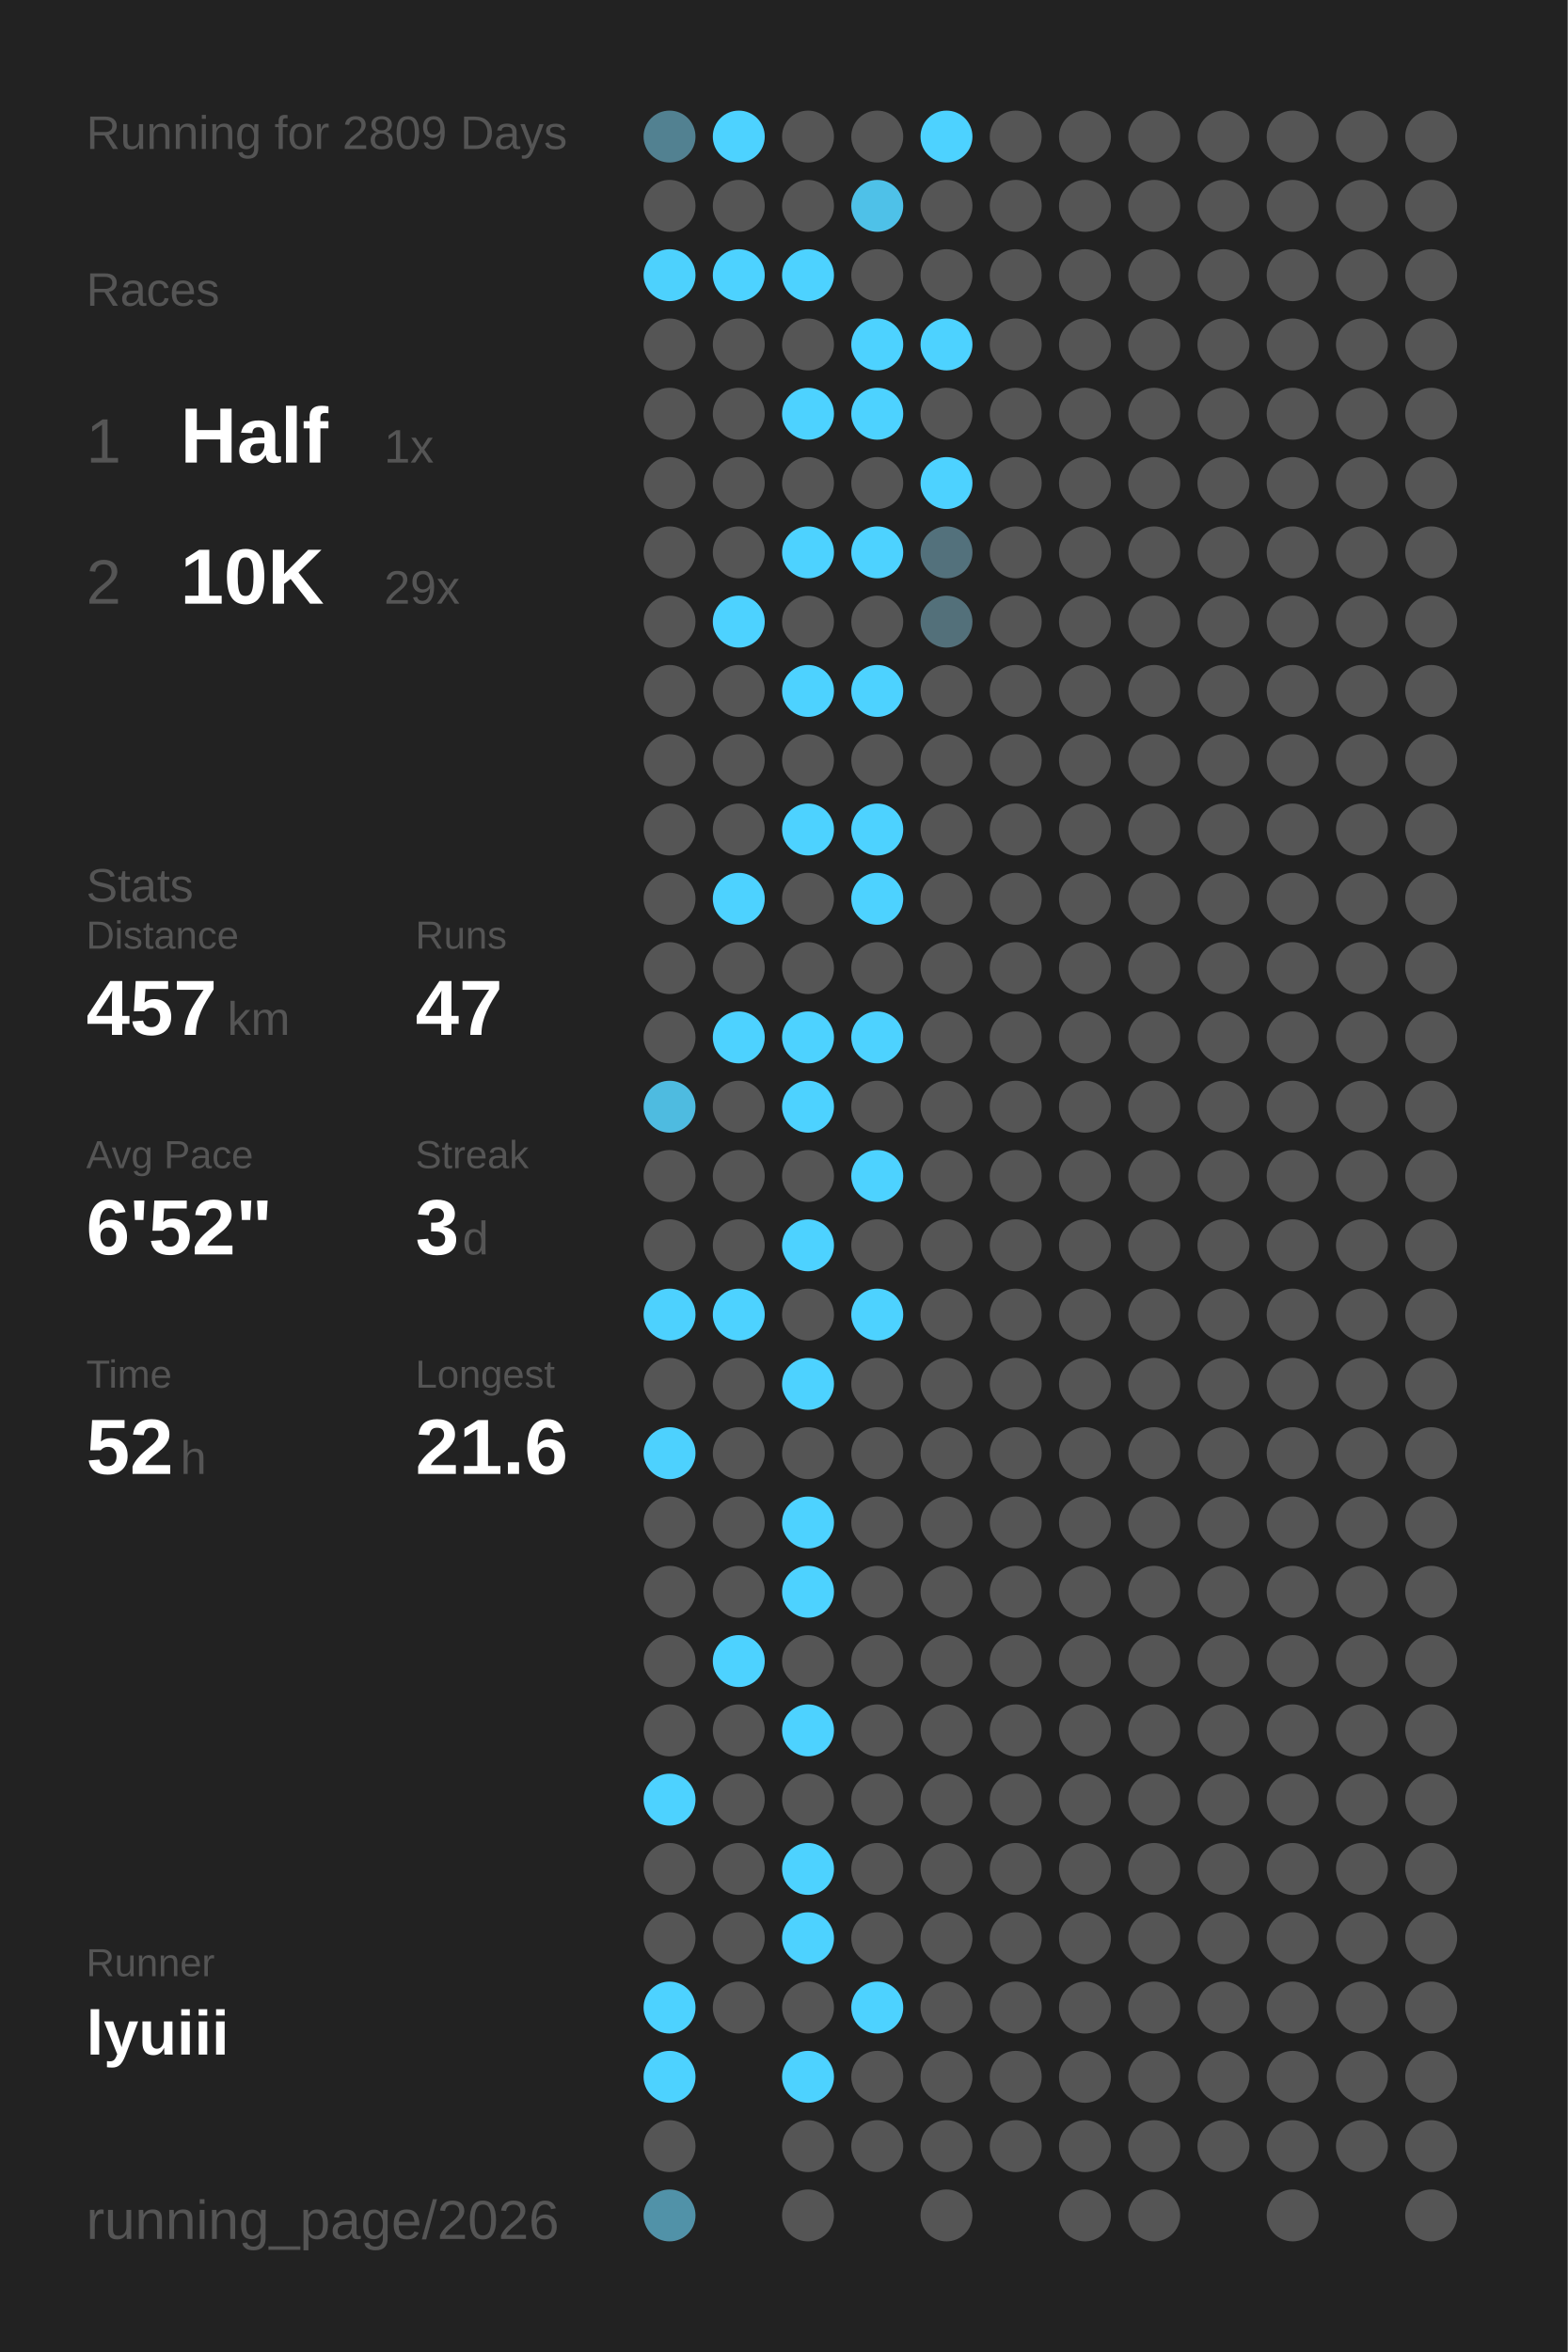
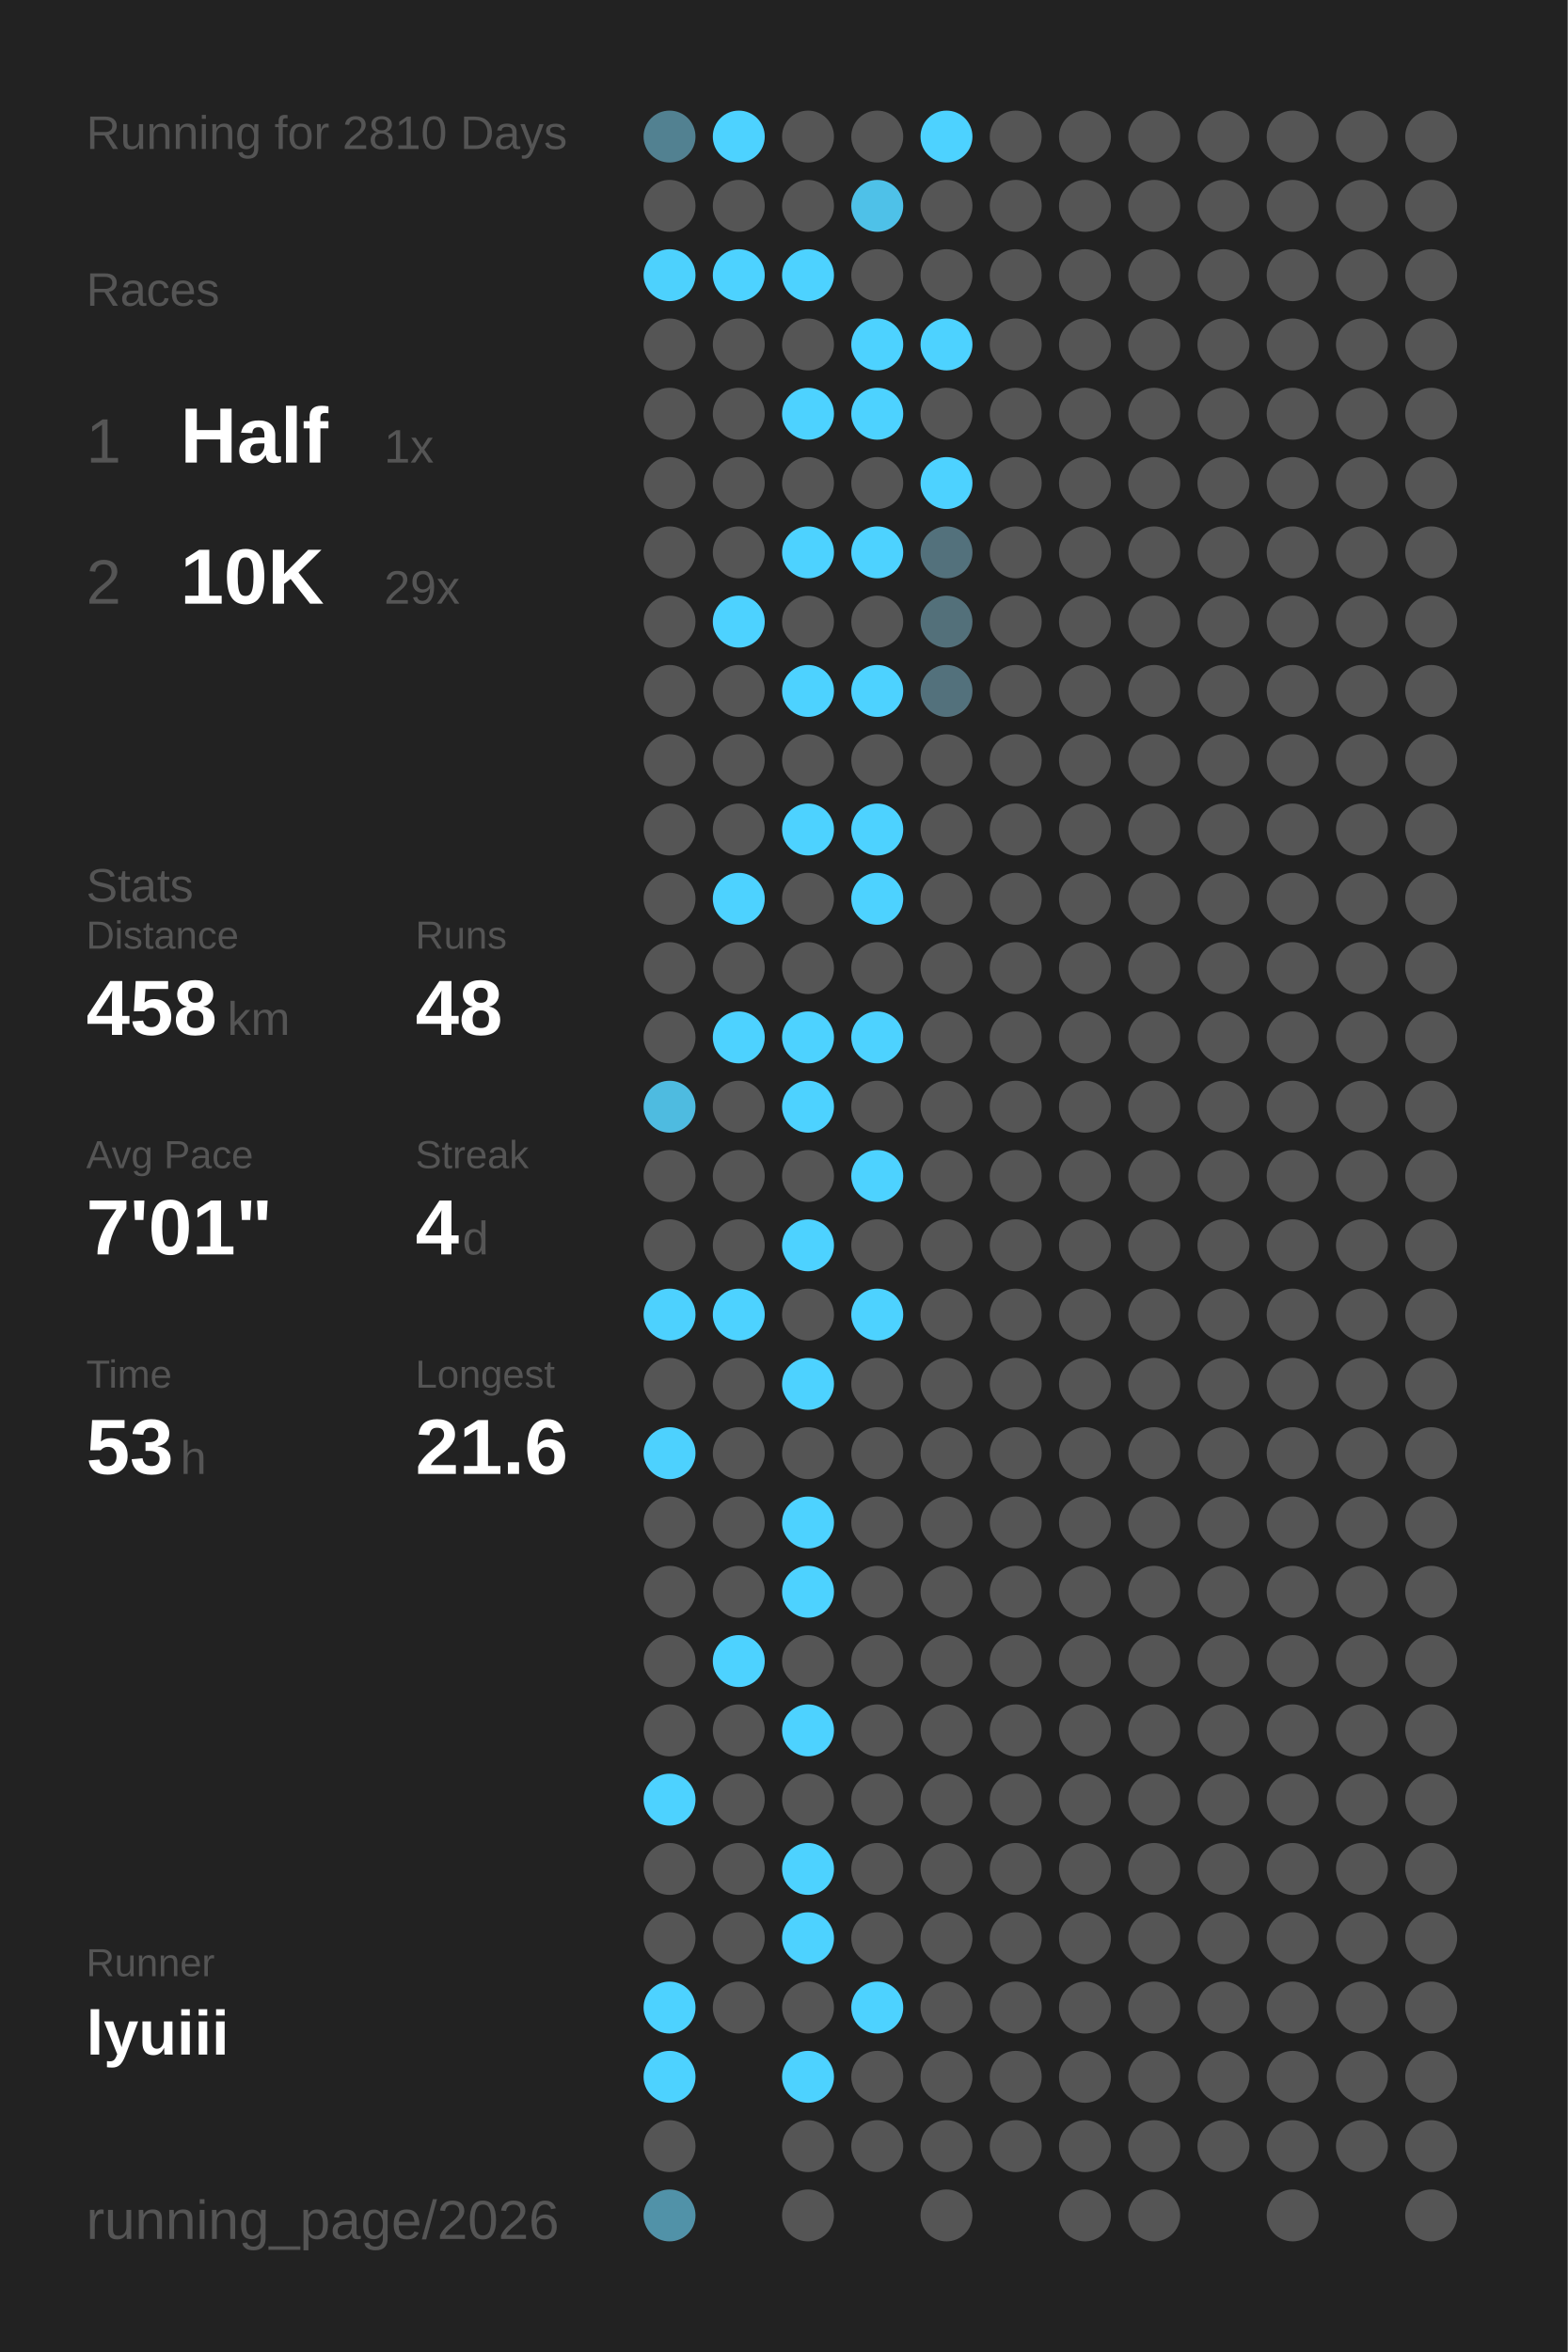
<svg xmlns="http://www.w3.org/2000/svg" baseProfile="full" height="300mm" version="1.1" viewBox="0,0,200,300" width="200mm">
  <defs />
  <rect fill="#222222" height="300" width="200" x="0" y="0" />
-   <text fill="#555555" style="font-size:6px; font-family:Arial;" x="11" y="19">Running for 2809 Days</text>
+   <text fill="#555555" style="font-size:6px; font-family:Arial;" x="11" y="19">Running for 2810 Days</text>
  <text fill="#555555" style="font-size:6px; font-family:Arial;" x="11" y="39">Races</text>
  <text fill="#555555" style="font-size:8px; font-family:Arial;" x="11" y="59">1</text>
  <text fill="#FFFFFF" style="font-size:10px; font-family:Arial; font-weight:bold;" x="23" y="59">Half</text>
  <text fill="#555555" style="font-size:6px; font-family:Arial;" x="49" y="59">1x</text>
  <text fill="#555555" style="font-size:8px; font-family:Arial;" x="11" y="77">2</text>
  <text fill="#FFFFFF" style="font-size:10px; font-family:Arial; font-weight:bold;" x="23" y="77">10K</text>
  <text fill="#555555" style="font-size:6px; font-family:Arial;" x="49" y="77">29x</text>
  <text fill="#555555" style="font-size:6px; font-family:Arial;" x="11" y="115">Stats</text>
  <text fill="#555555" style="font-size:5px; font-family:Arial;" x="11" y="121">Distance</text>
-   <text fill="#FFFFFF" style="font-size:10px; font-family:Arial; font-weight:bold;" x="11" y="132">457</text>
+   <text fill="#FFFFFF" style="font-size:10px; font-family:Arial; font-weight:bold;" x="11" y="132">458</text>
  <text fill="#555555" style="font-size:6px; font-family:Arial;" x="29" y="132">km</text>
  <text fill="#555555" style="font-size:5px; font-family:Arial;" x="53" y="121">Runs</text>
-   <text fill="#FFFFFF" style="font-size:10px; font-family:Arial; font-weight:bold;" x="53" y="132">47</text>
+   <text fill="#FFFFFF" style="font-size:10px; font-family:Arial; font-weight:bold;" x="53" y="132">48</text>
  <text fill="#555555" style="font-size:5px; font-family:Arial;" x="11" y="149">Avg Pace</text>
-   <text fill="#FFFFFF" style="font-size:10px; font-family:Arial; font-weight:bold;" x="11" y="160">6'52"</text>
+   <text fill="#FFFFFF" style="font-size:10px; font-family:Arial; font-weight:bold;" x="11" y="160">7'01"</text>
  <text fill="#555555" style="font-size:5px; font-family:Arial;" x="53" y="149">Streak</text>
-   <text fill="#FFFFFF" style="font-size:10px; font-family:Arial; font-weight:bold;" x="53" y="160">3</text>
+   <text fill="#FFFFFF" style="font-size:10px; font-family:Arial; font-weight:bold;" x="53" y="160">4</text>
  <text fill="#555555" style="font-size:6px; font-family:Arial;" x="59" y="160">d</text>
  <text fill="#555555" style="font-size:5px; font-family:Arial;" x="11" y="177">Time</text>
-   <text fill="#FFFFFF" style="font-size:10px; font-family:Arial; font-weight:bold;" x="11" y="188">52</text>
+   <text fill="#FFFFFF" style="font-size:10px; font-family:Arial; font-weight:bold;" x="11" y="188">53</text>
  <text fill="#555555" style="font-size:6px; font-family:Arial;" x="23" y="188">h</text>
  <text fill="#555555" style="font-size:5px; font-family:Arial;" x="53" y="177">Longest</text>
  <text fill="#FFFFFF" style="font-size:10px; font-family:Arial; font-weight:bold;" x="53" y="188">21.6</text>
  <text fill="#555555" style="font-size:5px; font-family:Arial;" x="11" y="252.065">Runner</text>
  <text fill="#FFFFFF" style="font-size:8px; font-family:Arial; font-weight:bold;" x="11" y="262.065">lyuiii</text>
  <text fill="#555555" style="font-size:7px; font-family:Arial;" x="11" y="285.581">running_page/2026</text>
  <circle cx="85.417" cy="17.419" fill="#528191" r="3.312" />
  <circle cx="85.417" cy="26.258" fill="#555555" r="3.312" />
  <circle cx="85.417" cy="35.097" fill="#4dd1fd" r="3.312" />
  <circle cx="85.417" cy="43.935" fill="#555555" r="3.312" />
  <circle cx="85.417" cy="52.774" fill="#555555" r="3.312" />
  <circle cx="85.417" cy="61.613" fill="#555555" r="3.312" />
  <circle cx="85.417" cy="70.452" fill="#555555" r="3.312" />
  <circle cx="85.417" cy="79.29" fill="#555555" r="3.312" />
  <circle cx="85.417" cy="88.129" fill="#555555" r="3.312" />
  <circle cx="85.417" cy="96.968" fill="#555555" r="3.312" />
  <circle cx="85.417" cy="105.806" fill="#555555" r="3.312" />
  <circle cx="85.417" cy="114.645" fill="#555555" r="3.312" />
  <circle cx="85.417" cy="123.484" fill="#555555" r="3.312" />
  <circle cx="85.417" cy="132.323" fill="#555555" r="3.312" />
  <circle cx="85.417" cy="141.161" fill="#4ebbe0" r="3.312" />
  <circle cx="85.417" cy="150" fill="#555555" r="3.312" />
  <circle cx="85.417" cy="158.839" fill="#555555" r="3.312" />
  <circle cx="85.417" cy="167.677" fill="#4dd1fe" r="3.312" />
  <circle cx="85.417" cy="176.516" fill="#555555" r="3.312" />
  <circle cx="85.417" cy="185.355" fill="#4dd1fe" r="3.312" />
  <circle cx="85.417" cy="194.194" fill="#555555" r="3.312" />
  <circle cx="85.417" cy="203.032" fill="#555555" r="3.312" />
  <circle cx="85.417" cy="211.871" fill="#555555" r="3.312" />
  <circle cx="85.417" cy="220.71" fill="#555555" r="3.312" />
  <circle cx="85.417" cy="229.548" fill="#4DD2FF" r="3.312" />
  <circle cx="85.417" cy="238.387" fill="#555555" r="3.312" />
  <circle cx="85.417" cy="247.226" fill="#555555" r="3.312" />
  <circle cx="85.417" cy="256.065" fill="#4DD2FF" r="3.312" />
  <circle cx="85.417" cy="264.903" fill="#4DD2FF" r="3.312" />
  <circle cx="85.417" cy="273.742" fill="#555555" r="3.312" />
  <circle cx="85.417" cy="282.581" fill="#5192a8" r="3.312" />
  <circle cx="94.25" cy="17.419" fill="#4DD2FF" r="3.312" />
  <circle cx="94.25" cy="26.258" fill="#555555" r="3.312" />
  <circle cx="94.25" cy="35.097" fill="#4DD2FF" r="3.312" />
  <circle cx="94.25" cy="43.935" fill="#555555" r="3.312" />
  <circle cx="94.25" cy="52.774" fill="#555555" r="3.312" />
  <circle cx="94.25" cy="61.613" fill="#555555" r="3.312" />
  <circle cx="94.25" cy="70.452" fill="#555555" r="3.312" />
  <circle cx="94.25" cy="79.29" fill="#4DD2FF" r="3.312" />
  <circle cx="94.25" cy="88.129" fill="#555555" r="3.312" />
  <circle cx="94.25" cy="96.968" fill="#555555" r="3.312" />
  <circle cx="94.25" cy="105.806" fill="#555555" r="3.312" />
  <circle cx="94.25" cy="114.645" fill="#4DD2FF" r="3.312" />
  <circle cx="94.25" cy="123.484" fill="#555555" r="3.312" />
  <circle cx="94.25" cy="132.323" fill="#4DD2FF" r="3.312" />
  <circle cx="94.25" cy="141.161" fill="#555555" r="3.312" />
  <circle cx="94.25" cy="150" fill="#555555" r="3.312" />
  <circle cx="94.25" cy="158.839" fill="#555555" r="3.312" />
  <circle cx="94.25" cy="167.677" fill="#4DD2FF" r="3.312" />
  <circle cx="94.25" cy="176.516" fill="#555555" r="3.312" />
  <circle cx="94.25" cy="185.355" fill="#555555" r="3.312" />
  <circle cx="94.25" cy="194.194" fill="#555555" r="3.312" />
  <circle cx="94.25" cy="203.032" fill="#555555" r="3.312" />
  <circle cx="94.25" cy="211.871" fill="#4DD2FF" r="3.312" />
  <circle cx="94.25" cy="220.71" fill="#555555" r="3.312" />
  <circle cx="94.25" cy="229.548" fill="#555555" r="3.312" />
  <circle cx="94.25" cy="238.387" fill="#555555" r="3.312" />
  <circle cx="94.25" cy="247.226" fill="#555555" r="3.312" />
  <circle cx="94.25" cy="256.065" fill="#555555" r="3.312" />
  <circle cx="103.083" cy="17.419" fill="#555555" r="3.312" />
  <circle cx="103.083" cy="26.258" fill="#555555" r="3.312" />
  <circle cx="103.083" cy="35.097" fill="#4DD2FF" r="3.312" />
  <circle cx="103.083" cy="43.935" fill="#555555" r="3.312" />
  <circle cx="103.083" cy="52.774" fill="#4DD2FF" r="3.312" />
  <circle cx="103.083" cy="61.613" fill="#555555" r="3.312" />
  <circle cx="103.083" cy="70.452" fill="#4DD2FF" r="3.312" />
  <circle cx="103.083" cy="79.29" fill="#555555" r="3.312" />
  <circle cx="103.083" cy="88.129" fill="#4DD2FF" r="3.312" />
  <circle cx="103.083" cy="96.968" fill="#555555" r="3.312" />
  <circle cx="103.083" cy="105.806" fill="#4DD2FF" r="3.312" />
  <circle cx="103.083" cy="114.645" fill="#555555" r="3.312" />
  <circle cx="103.083" cy="123.484" fill="#555555" r="3.312" />
  <circle cx="103.083" cy="132.323" fill="#4DD2FF" r="3.312" />
  <circle cx="103.083" cy="141.161" fill="#4DD2FF" r="3.312" />
  <circle cx="103.083" cy="150" fill="#555555" r="3.312" />
  <circle cx="103.083" cy="158.839" fill="#4DD2FF" r="3.312" />
  <circle cx="103.083" cy="167.677" fill="#555555" r="3.312" />
  <circle cx="103.083" cy="176.516" fill="#4DD2FF" r="3.312" />
  <circle cx="103.083" cy="185.355" fill="#555555" r="3.312" />
  <circle cx="103.083" cy="194.194" fill="#4DD2FF" r="3.312" />
  <circle cx="103.083" cy="203.032" fill="#4DD2FF" r="3.312" />
  <circle cx="103.083" cy="211.871" fill="#555555" r="3.312" />
  <circle cx="103.083" cy="220.71" fill="#4DD2FF" r="3.312" />
  <circle cx="103.083" cy="229.548" fill="#555555" r="3.312" />
  <circle cx="103.083" cy="238.387" fill="#4DD2FF" r="3.312" />
  <circle cx="103.083" cy="247.226" fill="#4DD2FF" r="3.312" />
  <circle cx="103.083" cy="256.065" fill="#555555" r="3.312" />
  <circle cx="103.083" cy="264.903" fill="#4DD2FF" r="3.312" />
  <circle cx="103.083" cy="273.742" fill="#555555" r="3.312" />
  <circle cx="103.083" cy="282.581" fill="#555555" r="3.312" />
  <circle cx="111.917" cy="17.419" fill="#555555" r="3.312" />
  <circle cx="111.917" cy="26.258" fill="#4ec1e8" r="3.312" />
  <circle cx="111.917" cy="35.097" fill="#555555" r="3.312" />
  <circle cx="111.917" cy="43.935" fill="#4DD2FF" r="3.312" />
  <circle cx="111.917" cy="52.774" fill="#4DD2FF" r="3.312" />
  <circle cx="111.917" cy="61.613" fill="#555555" r="3.312" />
  <circle cx="111.917" cy="70.452" fill="#4DD2FF" r="3.312" />
  <circle cx="111.917" cy="79.29" fill="#555555" r="3.312" />
  <circle cx="111.917" cy="88.129" fill="#4DD2FF" r="3.312" />
  <circle cx="111.917" cy="96.968" fill="#555555" r="3.312" />
  <circle cx="111.917" cy="105.806" fill="#4DD2FF" r="3.312" />
  <circle cx="111.917" cy="114.645" fill="#4DD2FF" r="3.312" />
  <circle cx="111.917" cy="123.484" fill="#555555" r="3.312" />
  <circle cx="111.917" cy="132.323" fill="#4DD2FF" r="3.312" />
  <circle cx="111.917" cy="141.161" fill="#555555" r="3.312" />
  <circle cx="111.917" cy="150" fill="#4DD2FF" r="3.312" />
  <circle cx="111.917" cy="158.839" fill="#555555" r="3.312" />
  <circle cx="111.917" cy="167.677" fill="#4DD2FF" r="3.312" />
  <circle cx="111.917" cy="176.516" fill="#555555" r="3.312" />
  <circle cx="111.917" cy="185.355" fill="#555555" r="3.312" />
  <circle cx="111.917" cy="194.194" fill="#555555" r="3.312" />
  <circle cx="111.917" cy="203.032" fill="#555555" r="3.312" />
  <circle cx="111.917" cy="211.871" fill="#555555" r="3.312" />
  <circle cx="111.917" cy="220.71" fill="#555555" r="3.312" />
  <circle cx="111.917" cy="229.548" fill="#555555" r="3.312" />
  <circle cx="111.917" cy="238.387" fill="#555555" r="3.312" />
  <circle cx="111.917" cy="247.226" fill="#555555" r="3.312" />
  <circle cx="111.917" cy="256.065" fill="#4DD2FF" r="3.312" />
  <circle cx="111.917" cy="264.903" fill="#555555" r="3.312" />
  <circle cx="111.917" cy="273.742" fill="#555555" r="3.312" />
  <circle cx="120.75" cy="17.419" fill="#4DD2FF" r="3.312" />
  <circle cx="120.75" cy="26.258" fill="#555555" r="3.312" />
  <circle cx="120.75" cy="35.097" fill="#555555" r="3.312" />
  <circle cx="120.75" cy="43.935" fill="#4DD2FF" r="3.312" />
  <circle cx="120.75" cy="52.774" fill="#555555" r="3.312" />
  <circle cx="120.75" cy="61.613" fill="#4DD2FF" r="3.312" />
  <circle cx="120.75" cy="70.452" fill="#53717c" r="3.312" />
  <circle cx="120.75" cy="79.29" fill="#53707a" r="3.312" />
-   <circle cx="120.75" cy="88.129" fill="#555555" r="3.312" />
+   <circle cx="120.75" cy="88.129" fill="#53717c" r="3.312" />
  <circle cx="120.75" cy="96.968" fill="#555555" r="3.312" />
  <circle cx="120.75" cy="105.806" fill="#555555" r="3.312" />
  <circle cx="120.75" cy="114.645" fill="#555555" r="3.312" />
  <circle cx="120.75" cy="123.484" fill="#555555" r="3.312" />
  <circle cx="120.75" cy="132.323" fill="#555555" r="3.312" />
  <circle cx="120.75" cy="141.161" fill="#555555" r="3.312" />
  <circle cx="120.75" cy="150" fill="#555555" r="3.312" />
  <circle cx="120.75" cy="158.839" fill="#555555" r="3.312" />
  <circle cx="120.75" cy="167.677" fill="#555555" r="3.312" />
  <circle cx="120.75" cy="176.516" fill="#555555" r="3.312" />
  <circle cx="120.75" cy="185.355" fill="#555555" r="3.312" />
  <circle cx="120.75" cy="194.194" fill="#555555" r="3.312" />
  <circle cx="120.75" cy="203.032" fill="#555555" r="3.312" />
  <circle cx="120.75" cy="211.871" fill="#555555" r="3.312" />
  <circle cx="120.75" cy="220.71" fill="#555555" r="3.312" />
  <circle cx="120.75" cy="229.548" fill="#555555" r="3.312" />
  <circle cx="120.75" cy="238.387" fill="#555555" r="3.312" />
  <circle cx="120.75" cy="247.226" fill="#555555" r="3.312" />
  <circle cx="120.75" cy="256.065" fill="#555555" r="3.312" />
  <circle cx="120.75" cy="264.903" fill="#555555" r="3.312" />
  <circle cx="120.75" cy="273.742" fill="#555555" r="3.312" />
  <circle cx="120.75" cy="282.581" fill="#555555" r="3.312" />
  <circle cx="129.583" cy="17.419" fill="#555555" r="3.312" />
  <circle cx="129.583" cy="26.258" fill="#555555" r="3.312" />
  <circle cx="129.583" cy="35.097" fill="#555555" r="3.312" />
  <circle cx="129.583" cy="43.935" fill="#555555" r="3.312" />
  <circle cx="129.583" cy="52.774" fill="#555555" r="3.312" />
  <circle cx="129.583" cy="61.613" fill="#555555" r="3.312" />
  <circle cx="129.583" cy="70.452" fill="#555555" r="3.312" />
  <circle cx="129.583" cy="79.29" fill="#555555" r="3.312" />
  <circle cx="129.583" cy="88.129" fill="#555555" r="3.312" />
  <circle cx="129.583" cy="96.968" fill="#555555" r="3.312" />
  <circle cx="129.583" cy="105.806" fill="#555555" r="3.312" />
  <circle cx="129.583" cy="114.645" fill="#555555" r="3.312" />
  <circle cx="129.583" cy="123.484" fill="#555555" r="3.312" />
  <circle cx="129.583" cy="132.323" fill="#555555" r="3.312" />
  <circle cx="129.583" cy="141.161" fill="#555555" r="3.312" />
  <circle cx="129.583" cy="150" fill="#555555" r="3.312" />
  <circle cx="129.583" cy="158.839" fill="#555555" r="3.312" />
  <circle cx="129.583" cy="167.677" fill="#555555" r="3.312" />
  <circle cx="129.583" cy="176.516" fill="#555555" r="3.312" />
  <circle cx="129.583" cy="185.355" fill="#555555" r="3.312" />
  <circle cx="129.583" cy="194.194" fill="#555555" r="3.312" />
  <circle cx="129.583" cy="203.032" fill="#555555" r="3.312" />
  <circle cx="129.583" cy="211.871" fill="#555555" r="3.312" />
  <circle cx="129.583" cy="220.71" fill="#555555" r="3.312" />
  <circle cx="129.583" cy="229.548" fill="#555555" r="3.312" />
  <circle cx="129.583" cy="238.387" fill="#555555" r="3.312" />
  <circle cx="129.583" cy="247.226" fill="#555555" r="3.312" />
  <circle cx="129.583" cy="256.065" fill="#555555" r="3.312" />
  <circle cx="129.583" cy="264.903" fill="#555555" r="3.312" />
  <circle cx="129.583" cy="273.742" fill="#555555" r="3.312" />
  <circle cx="138.417" cy="17.419" fill="#555555" r="3.312" />
  <circle cx="138.417" cy="26.258" fill="#555555" r="3.312" />
  <circle cx="138.417" cy="35.097" fill="#555555" r="3.312" />
  <circle cx="138.417" cy="43.935" fill="#555555" r="3.312" />
  <circle cx="138.417" cy="52.774" fill="#555555" r="3.312" />
  <circle cx="138.417" cy="61.613" fill="#555555" r="3.312" />
  <circle cx="138.417" cy="70.452" fill="#555555" r="3.312" />
  <circle cx="138.417" cy="79.29" fill="#555555" r="3.312" />
  <circle cx="138.417" cy="88.129" fill="#555555" r="3.312" />
  <circle cx="138.417" cy="96.968" fill="#555555" r="3.312" />
  <circle cx="138.417" cy="105.806" fill="#555555" r="3.312" />
  <circle cx="138.417" cy="114.645" fill="#555555" r="3.312" />
  <circle cx="138.417" cy="123.484" fill="#555555" r="3.312" />
  <circle cx="138.417" cy="132.323" fill="#555555" r="3.312" />
  <circle cx="138.417" cy="141.161" fill="#555555" r="3.312" />
  <circle cx="138.417" cy="150" fill="#555555" r="3.312" />
  <circle cx="138.417" cy="158.839" fill="#555555" r="3.312" />
  <circle cx="138.417" cy="167.677" fill="#555555" r="3.312" />
  <circle cx="138.417" cy="176.516" fill="#555555" r="3.312" />
  <circle cx="138.417" cy="185.355" fill="#555555" r="3.312" />
  <circle cx="138.417" cy="194.194" fill="#555555" r="3.312" />
  <circle cx="138.417" cy="203.032" fill="#555555" r="3.312" />
  <circle cx="138.417" cy="211.871" fill="#555555" r="3.312" />
  <circle cx="138.417" cy="220.71" fill="#555555" r="3.312" />
  <circle cx="138.417" cy="229.548" fill="#555555" r="3.312" />
  <circle cx="138.417" cy="238.387" fill="#555555" r="3.312" />
  <circle cx="138.417" cy="247.226" fill="#555555" r="3.312" />
  <circle cx="138.417" cy="256.065" fill="#555555" r="3.312" />
  <circle cx="138.417" cy="264.903" fill="#555555" r="3.312" />
  <circle cx="138.417" cy="273.742" fill="#555555" r="3.312" />
  <circle cx="138.417" cy="282.581" fill="#555555" r="3.312" />
  <circle cx="147.25" cy="17.419" fill="#555555" r="3.312" />
  <circle cx="147.25" cy="26.258" fill="#555555" r="3.312" />
  <circle cx="147.25" cy="35.097" fill="#555555" r="3.312" />
  <circle cx="147.25" cy="43.935" fill="#555555" r="3.312" />
  <circle cx="147.25" cy="52.774" fill="#555555" r="3.312" />
  <circle cx="147.25" cy="61.613" fill="#555555" r="3.312" />
  <circle cx="147.25" cy="70.452" fill="#555555" r="3.312" />
  <circle cx="147.25" cy="79.29" fill="#555555" r="3.312" />
  <circle cx="147.25" cy="88.129" fill="#555555" r="3.312" />
  <circle cx="147.25" cy="96.968" fill="#555555" r="3.312" />
  <circle cx="147.25" cy="105.806" fill="#555555" r="3.312" />
  <circle cx="147.25" cy="114.645" fill="#555555" r="3.312" />
  <circle cx="147.25" cy="123.484" fill="#555555" r="3.312" />
  <circle cx="147.25" cy="132.323" fill="#555555" r="3.312" />
  <circle cx="147.25" cy="141.161" fill="#555555" r="3.312" />
  <circle cx="147.25" cy="150" fill="#555555" r="3.312" />
  <circle cx="147.25" cy="158.839" fill="#555555" r="3.312" />
  <circle cx="147.25" cy="167.677" fill="#555555" r="3.312" />
  <circle cx="147.25" cy="176.516" fill="#555555" r="3.312" />
  <circle cx="147.25" cy="185.355" fill="#555555" r="3.312" />
  <circle cx="147.25" cy="194.194" fill="#555555" r="3.312" />
  <circle cx="147.25" cy="203.032" fill="#555555" r="3.312" />
  <circle cx="147.25" cy="211.871" fill="#555555" r="3.312" />
  <circle cx="147.25" cy="220.71" fill="#555555" r="3.312" />
  <circle cx="147.25" cy="229.548" fill="#555555" r="3.312" />
  <circle cx="147.25" cy="238.387" fill="#555555" r="3.312" />
  <circle cx="147.25" cy="247.226" fill="#555555" r="3.312" />
  <circle cx="147.25" cy="256.065" fill="#555555" r="3.312" />
  <circle cx="147.25" cy="264.903" fill="#555555" r="3.312" />
  <circle cx="147.25" cy="273.742" fill="#555555" r="3.312" />
  <circle cx="147.25" cy="282.581" fill="#555555" r="3.312" />
  <circle cx="156.083" cy="17.419" fill="#555555" r="3.312" />
  <circle cx="156.083" cy="26.258" fill="#555555" r="3.312" />
  <circle cx="156.083" cy="35.097" fill="#555555" r="3.312" />
  <circle cx="156.083" cy="43.935" fill="#555555" r="3.312" />
  <circle cx="156.083" cy="52.774" fill="#555555" r="3.312" />
  <circle cx="156.083" cy="61.613" fill="#555555" r="3.312" />
  <circle cx="156.083" cy="70.452" fill="#555555" r="3.312" />
  <circle cx="156.083" cy="79.29" fill="#555555" r="3.312" />
  <circle cx="156.083" cy="88.129" fill="#555555" r="3.312" />
  <circle cx="156.083" cy="96.968" fill="#555555" r="3.312" />
  <circle cx="156.083" cy="105.806" fill="#555555" r="3.312" />
  <circle cx="156.083" cy="114.645" fill="#555555" r="3.312" />
  <circle cx="156.083" cy="123.484" fill="#555555" r="3.312" />
  <circle cx="156.083" cy="132.323" fill="#555555" r="3.312" />
  <circle cx="156.083" cy="141.161" fill="#555555" r="3.312" />
  <circle cx="156.083" cy="150" fill="#555555" r="3.312" />
  <circle cx="156.083" cy="158.839" fill="#555555" r="3.312" />
  <circle cx="156.083" cy="167.677" fill="#555555" r="3.312" />
  <circle cx="156.083" cy="176.516" fill="#555555" r="3.312" />
  <circle cx="156.083" cy="185.355" fill="#555555" r="3.312" />
  <circle cx="156.083" cy="194.194" fill="#555555" r="3.312" />
  <circle cx="156.083" cy="203.032" fill="#555555" r="3.312" />
  <circle cx="156.083" cy="211.871" fill="#555555" r="3.312" />
  <circle cx="156.083" cy="220.71" fill="#555555" r="3.312" />
  <circle cx="156.083" cy="229.548" fill="#555555" r="3.312" />
  <circle cx="156.083" cy="238.387" fill="#555555" r="3.312" />
  <circle cx="156.083" cy="247.226" fill="#555555" r="3.312" />
  <circle cx="156.083" cy="256.065" fill="#555555" r="3.312" />
  <circle cx="156.083" cy="264.903" fill="#555555" r="3.312" />
  <circle cx="156.083" cy="273.742" fill="#555555" r="3.312" />
  <circle cx="164.917" cy="17.419" fill="#555555" r="3.312" />
  <circle cx="164.917" cy="26.258" fill="#555555" r="3.312" />
  <circle cx="164.917" cy="35.097" fill="#555555" r="3.312" />
  <circle cx="164.917" cy="43.935" fill="#555555" r="3.312" />
  <circle cx="164.917" cy="52.774" fill="#555555" r="3.312" />
  <circle cx="164.917" cy="61.613" fill="#555555" r="3.312" />
  <circle cx="164.917" cy="70.452" fill="#555555" r="3.312" />
  <circle cx="164.917" cy="79.29" fill="#555555" r="3.312" />
  <circle cx="164.917" cy="88.129" fill="#555555" r="3.312" />
  <circle cx="164.917" cy="96.968" fill="#555555" r="3.312" />
  <circle cx="164.917" cy="105.806" fill="#555555" r="3.312" />
  <circle cx="164.917" cy="114.645" fill="#555555" r="3.312" />
  <circle cx="164.917" cy="123.484" fill="#555555" r="3.312" />
  <circle cx="164.917" cy="132.323" fill="#555555" r="3.312" />
  <circle cx="164.917" cy="141.161" fill="#555555" r="3.312" />
  <circle cx="164.917" cy="150" fill="#555555" r="3.312" />
  <circle cx="164.917" cy="158.839" fill="#555555" r="3.312" />
  <circle cx="164.917" cy="167.677" fill="#555555" r="3.312" />
  <circle cx="164.917" cy="176.516" fill="#555555" r="3.312" />
  <circle cx="164.917" cy="185.355" fill="#555555" r="3.312" />
  <circle cx="164.917" cy="194.194" fill="#555555" r="3.312" />
  <circle cx="164.917" cy="203.032" fill="#555555" r="3.312" />
  <circle cx="164.917" cy="211.871" fill="#555555" r="3.312" />
  <circle cx="164.917" cy="220.71" fill="#555555" r="3.312" />
  <circle cx="164.917" cy="229.548" fill="#555555" r="3.312" />
  <circle cx="164.917" cy="238.387" fill="#555555" r="3.312" />
  <circle cx="164.917" cy="247.226" fill="#555555" r="3.312" />
  <circle cx="164.917" cy="256.065" fill="#555555" r="3.312" />
  <circle cx="164.917" cy="264.903" fill="#555555" r="3.312" />
  <circle cx="164.917" cy="273.742" fill="#555555" r="3.312" />
  <circle cx="164.917" cy="282.581" fill="#555555" r="3.312" />
  <circle cx="173.75" cy="17.419" fill="#555555" r="3.312" />
  <circle cx="173.75" cy="26.258" fill="#555555" r="3.312" />
  <circle cx="173.75" cy="35.097" fill="#555555" r="3.312" />
  <circle cx="173.75" cy="43.935" fill="#555555" r="3.312" />
  <circle cx="173.75" cy="52.774" fill="#555555" r="3.312" />
  <circle cx="173.75" cy="61.613" fill="#555555" r="3.312" />
  <circle cx="173.75" cy="70.452" fill="#555555" r="3.312" />
  <circle cx="173.75" cy="79.29" fill="#555555" r="3.312" />
  <circle cx="173.75" cy="88.129" fill="#555555" r="3.312" />
  <circle cx="173.75" cy="96.968" fill="#555555" r="3.312" />
  <circle cx="173.75" cy="105.806" fill="#555555" r="3.312" />
  <circle cx="173.75" cy="114.645" fill="#555555" r="3.312" />
  <circle cx="173.75" cy="123.484" fill="#555555" r="3.312" />
  <circle cx="173.75" cy="132.323" fill="#555555" r="3.312" />
  <circle cx="173.75" cy="141.161" fill="#555555" r="3.312" />
  <circle cx="173.75" cy="150" fill="#555555" r="3.312" />
  <circle cx="173.75" cy="158.839" fill="#555555" r="3.312" />
  <circle cx="173.75" cy="167.677" fill="#555555" r="3.312" />
  <circle cx="173.75" cy="176.516" fill="#555555" r="3.312" />
  <circle cx="173.75" cy="185.355" fill="#555555" r="3.312" />
  <circle cx="173.75" cy="194.194" fill="#555555" r="3.312" />
  <circle cx="173.75" cy="203.032" fill="#555555" r="3.312" />
  <circle cx="173.75" cy="211.871" fill="#555555" r="3.312" />
  <circle cx="173.75" cy="220.71" fill="#555555" r="3.312" />
  <circle cx="173.75" cy="229.548" fill="#555555" r="3.312" />
  <circle cx="173.75" cy="238.387" fill="#555555" r="3.312" />
  <circle cx="173.75" cy="247.226" fill="#555555" r="3.312" />
  <circle cx="173.75" cy="256.065" fill="#555555" r="3.312" />
  <circle cx="173.75" cy="264.903" fill="#555555" r="3.312" />
  <circle cx="173.75" cy="273.742" fill="#555555" r="3.312" />
  <circle cx="182.583" cy="17.419" fill="#555555" r="3.312" />
  <circle cx="182.583" cy="26.258" fill="#555555" r="3.312" />
  <circle cx="182.583" cy="35.097" fill="#555555" r="3.312" />
  <circle cx="182.583" cy="43.935" fill="#555555" r="3.312" />
  <circle cx="182.583" cy="52.774" fill="#555555" r="3.312" />
  <circle cx="182.583" cy="61.613" fill="#555555" r="3.312" />
  <circle cx="182.583" cy="70.452" fill="#555555" r="3.312" />
  <circle cx="182.583" cy="79.29" fill="#555555" r="3.312" />
  <circle cx="182.583" cy="88.129" fill="#555555" r="3.312" />
  <circle cx="182.583" cy="96.968" fill="#555555" r="3.312" />
  <circle cx="182.583" cy="105.806" fill="#555555" r="3.312" />
  <circle cx="182.583" cy="114.645" fill="#555555" r="3.312" />
  <circle cx="182.583" cy="123.484" fill="#555555" r="3.312" />
  <circle cx="182.583" cy="132.323" fill="#555555" r="3.312" />
  <circle cx="182.583" cy="141.161" fill="#555555" r="3.312" />
  <circle cx="182.583" cy="150" fill="#555555" r="3.312" />
  <circle cx="182.583" cy="158.839" fill="#555555" r="3.312" />
  <circle cx="182.583" cy="167.677" fill="#555555" r="3.312" />
  <circle cx="182.583" cy="176.516" fill="#555555" r="3.312" />
  <circle cx="182.583" cy="185.355" fill="#555555" r="3.312" />
  <circle cx="182.583" cy="194.194" fill="#555555" r="3.312" />
  <circle cx="182.583" cy="203.032" fill="#555555" r="3.312" />
  <circle cx="182.583" cy="211.871" fill="#555555" r="3.312" />
  <circle cx="182.583" cy="220.71" fill="#555555" r="3.312" />
  <circle cx="182.583" cy="229.548" fill="#555555" r="3.312" />
  <circle cx="182.583" cy="238.387" fill="#555555" r="3.312" />
  <circle cx="182.583" cy="247.226" fill="#555555" r="3.312" />
  <circle cx="182.583" cy="256.065" fill="#555555" r="3.312" />
  <circle cx="182.583" cy="264.903" fill="#555555" r="3.312" />
  <circle cx="182.583" cy="273.742" fill="#555555" r="3.312" />
  <circle cx="182.583" cy="282.581" fill="#555555" r="3.312" />
</svg>
